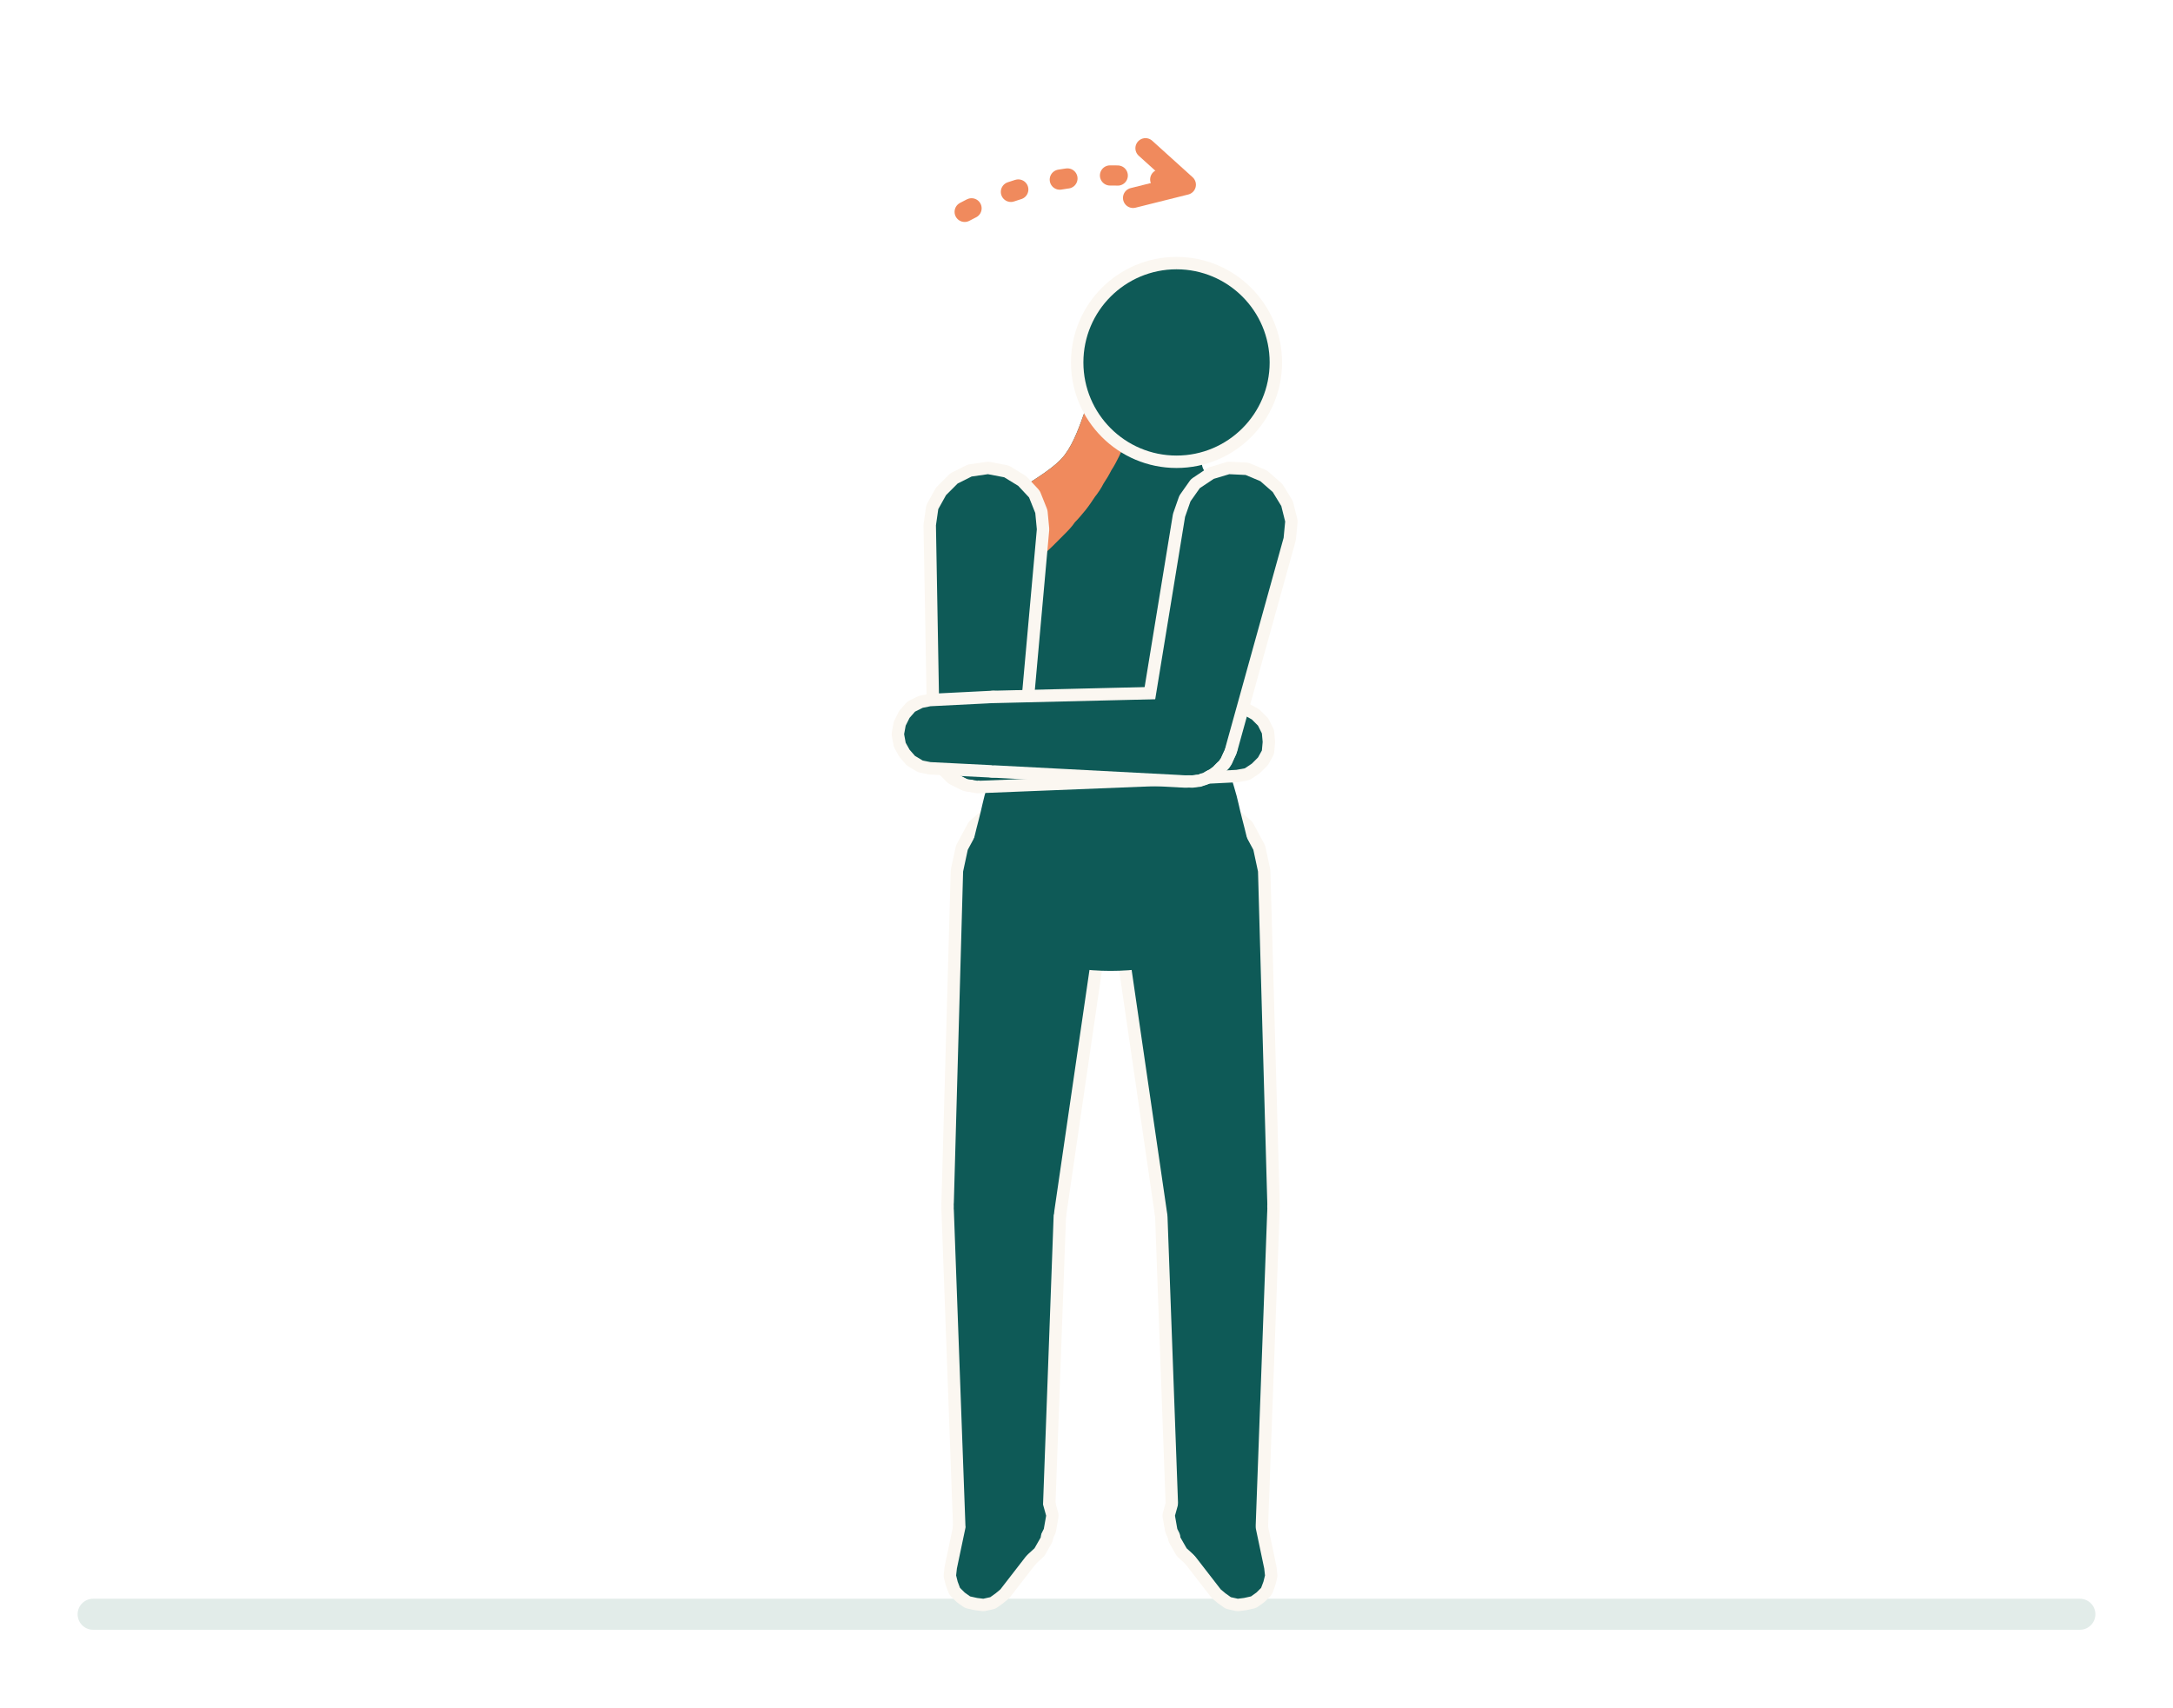
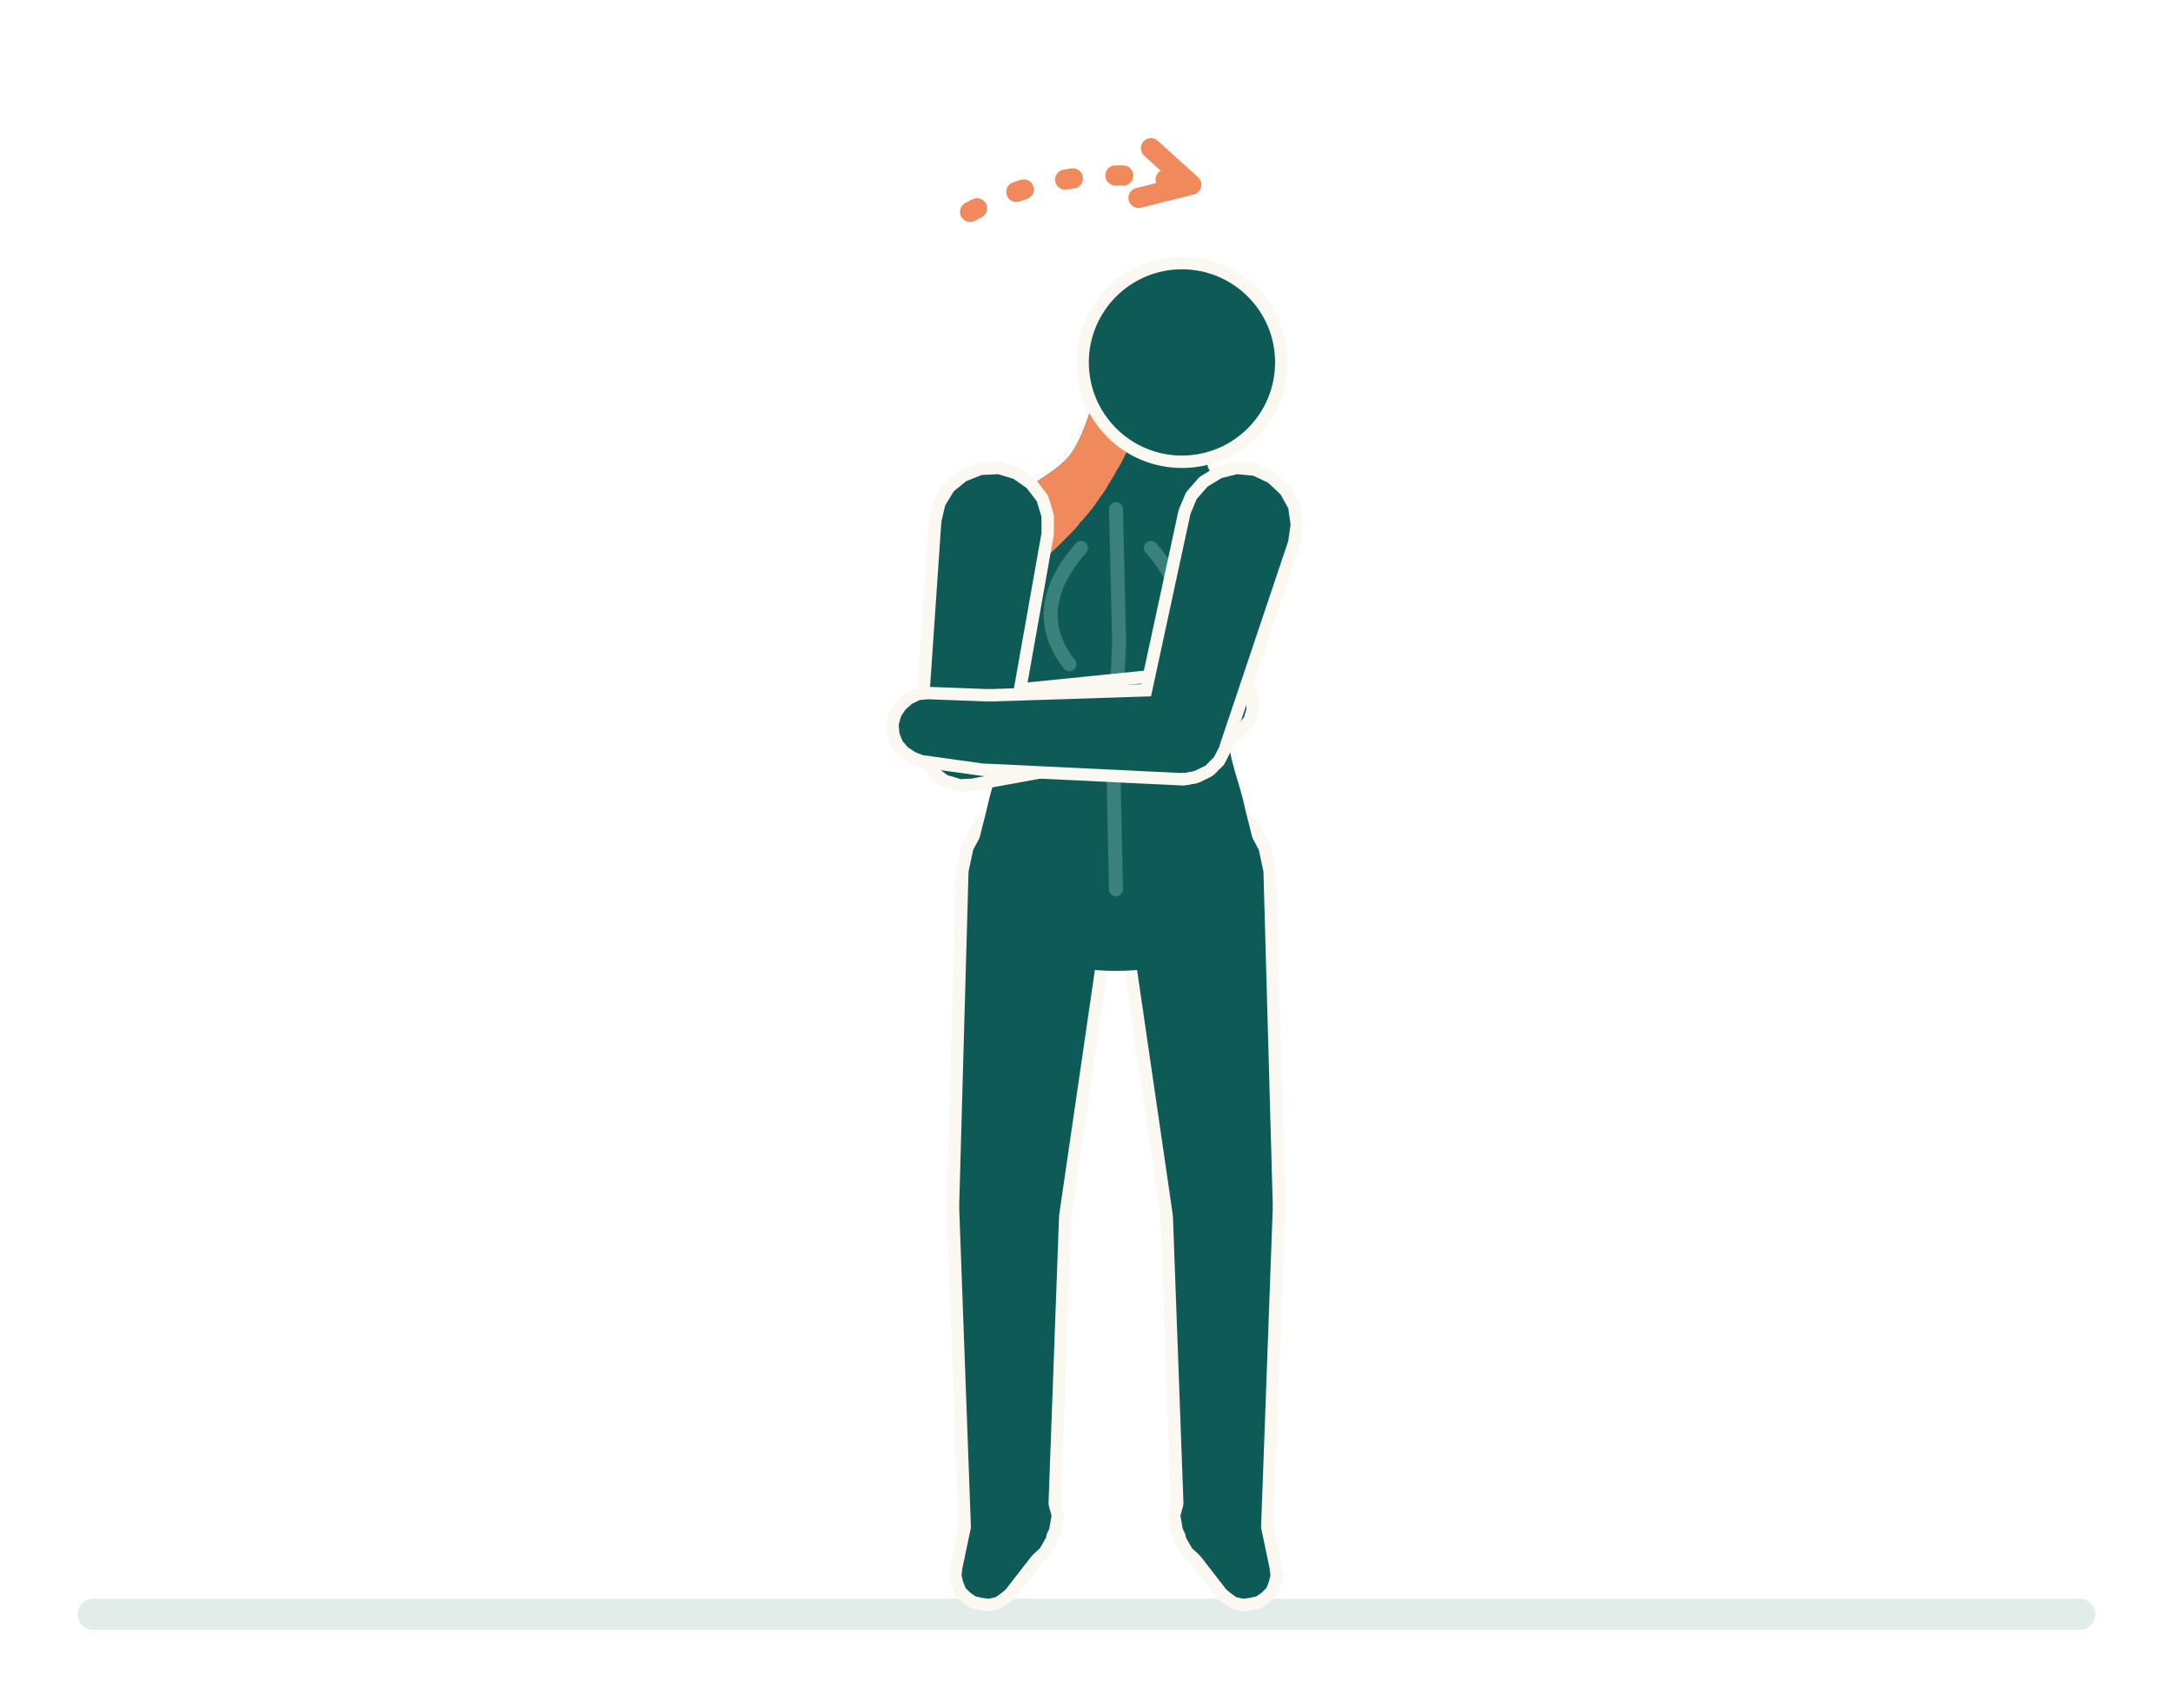
- <svg xmlns="http://www.w3.org/2000/svg" viewBox="-143.1 -112.6 280 220" width="280" height="220">
+ <svg xmlns="http://www.w3.org/2000/svg" viewBox="-143.8 -112.6 280 220" width="280" height="220">
  <defs>
    <clipPath id="ej-090-torso">
      <path d="M9 -50C13.3 -49.7 14.9 -49.4 17 -48.5C19.1 -47.6 21 -46.2 21.5 -44.5C22 -42.7 20.8 -40.7 20 -38C19.2 -35.2 17.4 -31.3 16.5 -28C15.6 -24.7 14.5 -21.2 14.5 -18C14.5 -14.8 15.9 -11.8 16.5 -9C17.1 -6.2 18.1 -3.5 18 -1C17.9 1.5 17.5 4 16 6C14.5 8 11.7 9.9 9 11C6.3 12.1 3 12.5 0 12.5C-3 12.5 -6.3 12.1 -9 11C-11.7 9.9 -14.5 8 -16 6C-17.5 4 -17.9 1.5 -18 -1C-18.1 -3.5 -17.1 -6.2 -16.5 -9C-15.9 -11.8 -14.5 -14.8 -14.5 -18C-14.5 -21.2 -15.6 -24.7 -16.5 -28C-17.4 -31.3 -19.2 -35.2 -20 -38C-20.8 -40.7 -22 -42.7 -21.5 -44.5C-21 -46.2 -19.1 -47.6 -17 -48.5C-14.9 -49.4 -13.3 -49.7 -9 -50C-4.7 -50.2 4.7 -50.2 9 -50Z" />
    </clipPath>
    <clipPath id="ej-090-cuello">
      <path d="M0 -38C-5 -38 -14 -42.8 -15 -45.5C-16 -48.2 -8.3 -50.8 -5.9 -54C-3.5 -57.2 -3 -62.6 -0.7 -64.6C1.7 -66.6 6.3 -67.1 8.5 -65.9C10.6 -64.7 11.9 -59.8 12.5 -57.6C13 -55.4 11.4 -54.6 11.8 -52.6C12.2 -50.6 17 -47.9 15 -45.5C13 -43.1 5 -38 0 -38Z" />
    </clipPath>
  </defs>
-   <line x1="-131.1" y1="95.4" x2="124.9" y2="95.4" stroke="#E2ECE9" stroke-width="4" stroke-linecap="round" />
+   <line x1="-131.8" y1="95.4" x2="124.2" y2="95.4" stroke="#E2ECE9" stroke-width="4" stroke-linecap="round" />
  <g>
    <path d="M-7.3 43.8L-7.9 45.7L-9 47.3L-10.5 48.5L-12.4 49.2L-14.3 49.3L-16.2 48.8L-17.9 47.8L-19.2 46.4L-20 44.6L-20.2 42.6L-19 -0.3L-18.4 -3.1L-17 -5.7L-14.8 -7.6L-12.1 -8.7L-9.2 -9L-6.4 -8.2L-3.9 -6.7L-2.1 -4.4L-1.1 -1.6L-1.1 1.3Z" fill="#FBF7F1" stroke="#FBF7F1" stroke-width="3.2" stroke-linejoin="round" />
    <path d="M-8.8 84L-9 85.5L-9.8 86.9L-10.9 87.9L-12.2 88.6L-13.7 88.8L-15.3 88.6L-16.6 87.9L-17.7 86.9L-18.5 85.5L-18.7 84L-20.2 43.1L-20 41L-19.1 39.1L-17.6 37.6L-15.8 36.7L-13.7 36.3L-11.7 36.7L-9.9 37.6L-8.4 39.1L-7.5 41L-7.3 43.1Z" fill="#FBF7F1" stroke="#FBF7F1" stroke-width="3.2" stroke-linejoin="round" />
    <path d="M-14.2 92.2L-14.8 92.7L-15.5 93.2L-16.4 93.4L-17.2 93.3L-18.1 93.1L-18.8 92.6L-19.4 92L-19.7 91.2L-19.9 90.4L-19.8 89.5L-18.2 81.9L-17.5 80.2L-16.3 78.9L-14.7 78.1L-12.9 77.9L-11.2 78.4L-9.8 79.4L-8.8 80.9L-8.3 82.7L-8.6 84.4L-9.4 86Z" fill="#FBF7F1" stroke="#FBF7F1" stroke-width="3.2" stroke-linejoin="round" />
    <path d="M-7.3 43.8L-7.9 45.7L-9 47.3L-10.5 48.5L-12.4 49.2L-14.3 49.3L-16.2 48.8L-17.9 47.8L-19.2 46.4L-20 44.6L-20.2 42.6L-19 -0.3L-18.4 -3.1L-17 -5.7L-14.8 -7.6L-12.1 -8.7L-9.2 -9L-6.4 -8.2L-3.9 -6.7L-2.1 -4.4L-1.1 -1.6L-1.1 1.3Z" fill="#0E5A57" />
    <path d="M-8.8 84L-9 85.5L-9.8 86.9L-10.9 87.9L-12.2 88.6L-13.7 88.8L-15.3 88.6L-16.6 87.9L-17.7 86.9L-18.5 85.5L-18.7 84L-20.2 43.1L-20 41L-19.1 39.1L-17.6 37.6L-15.8 36.7L-13.7 36.3L-11.7 36.7L-9.9 37.6L-8.4 39.1L-7.5 41L-7.3 43.1Z" fill="#0E5A57" />
    <path d="M-14.2 92.2L-14.8 92.7L-15.5 93.2L-16.4 93.4L-17.2 93.3L-18.1 93.1L-18.8 92.6L-19.4 92L-19.7 91.2L-19.9 90.4L-19.8 89.5L-18.2 81.9L-17.5 80.2L-16.3 78.9L-14.7 78.1L-12.9 77.9L-11.2 78.4L-9.8 79.4L-8.8 80.9L-8.3 82.7L-8.6 84.4L-9.4 86Z" fill="#0E5A57" />
  </g>
  <g>
    <path d="M20.2 42.6L20 44.6L19.2 46.4L17.9 47.8L16.2 48.8L14.3 49.3L12.4 49.2L10.5 48.5L9 47.3L7.9 45.7L7.3 43.8L1.1 1.3L1.1 -1.6L2.1 -4.4L3.9 -6.7L6.4 -8.2L9.2 -9L12.1 -8.7L14.8 -7.6L17 -5.7L18.4 -3.1L19 -0.3Z" fill="#FBF7F1" stroke="#FBF7F1" stroke-width="3.2" stroke-linejoin="round" />
    <path d="M18.7 84L18.5 85.5L17.7 86.9L16.6 87.9L15.3 88.6L13.7 88.8L12.2 88.6L10.9 87.9L9.8 86.9L9 85.5L8.8 84L7.3 43.1L7.5 41L8.4 39.1L9.9 37.6L11.7 36.7L13.7 36.3L15.8 36.7L17.6 37.6L19.1 39.1L20 41L20.2 43.1Z" fill="#FBF7F1" stroke="#FBF7F1" stroke-width="3.2" stroke-linejoin="round" />
    <path d="M19.8 89.5L19.9 90.4L19.7 91.2L19.4 92L18.8 92.6L18.1 93.1L17.2 93.3L16.4 93.4L15.5 93.2L14.8 92.7L14.2 92.2L9.4 86L8.6 84.4L8.3 82.7L8.8 80.9L9.8 79.4L11.2 78.4L12.9 77.9L14.7 78.1L16.3 78.9L17.5 80.2L18.2 81.9Z" fill="#FBF7F1" stroke="#FBF7F1" stroke-width="3.2" stroke-linejoin="round" />
    <path d="M20.2 42.6L20 44.6L19.2 46.4L17.9 47.8L16.2 48.8L14.3 49.3L12.4 49.2L10.5 48.5L9 47.3L7.9 45.7L7.3 43.8L1.1 1.3L1.1 -1.6L2.1 -4.4L3.9 -6.7L6.4 -8.2L9.2 -9L12.1 -8.7L14.8 -7.6L17 -5.7L18.4 -3.1L19 -0.3Z" fill="#0E5A57" />
    <path d="M18.7 84L18.5 85.5L17.7 86.9L16.6 87.9L15.3 88.6L13.7 88.8L12.2 88.6L10.9 87.9L9.8 86.9L9 85.5L8.8 84L7.3 43.1L7.5 41L8.4 39.1L9.9 37.6L11.7 36.7L13.7 36.3L15.8 36.7L17.6 37.6L19.1 39.1L20 41L20.2 43.1Z" fill="#0E5A57" />
    <path d="M19.8 89.5L19.9 90.4L19.7 91.2L19.4 92L18.8 92.6L18.1 93.1L17.2 93.3L16.4 93.4L15.5 93.2L14.8 92.7L14.2 92.2L9.4 86L8.6 84.4L8.3 82.7L8.8 80.9L9.8 79.4L11.2 78.4L12.9 77.9L14.7 78.1L16.3 78.9L17.5 80.2L18.2 81.9Z" fill="#0E5A57" />
  </g>
  <path d="M9 -50C13.3 -49.7 14.9 -49.4 17 -48.5C19.1 -47.6 21 -46.2 21.5 -44.5C22 -42.7 20.8 -40.7 20 -38C19.2 -35.2 17.4 -31.3 16.5 -28C15.6 -24.7 14.5 -21.2 14.5 -18C14.5 -14.8 15.9 -11.8 16.5 -9C17.1 -6.2 18.1 -3.5 18 -1C17.9 1.5 17.5 4 16 6C14.5 8 11.7 9.9 9 11C6.3 12.1 3 12.5 0 12.5C-3 12.5 -6.3 12.1 -9 11C-11.7 9.9 -14.5 8 -16 6C-17.5 4 -17.9 1.5 -18 -1C-18.1 -3.5 -17.1 -6.2 -16.5 -9C-15.9 -11.8 -14.5 -14.8 -14.5 -18C-14.5 -21.2 -15.6 -24.7 -16.5 -28C-17.4 -31.3 -19.2 -35.2 -20 -38C-20.8 -40.7 -22 -42.7 -21.5 -44.5C-21 -46.2 -19.1 -47.6 -17 -48.5C-14.9 -49.4 -13.3 -49.7 -9 -50C-4.7 -50.2 4.7 -50.2 9 -50Z" fill="#0E5A57" />
  <path d="M0 -38C-5 -38 -14 -42.8 -15 -45.5C-16 -48.2 -8.3 -50.8 -5.9 -54C-3.5 -57.2 -3 -62.6 -0.7 -64.6C1.7 -66.6 6.3 -67.1 8.5 -65.9C10.6 -64.7 11.9 -59.8 12.5 -57.6C13 -55.4 11.4 -54.6 11.8 -52.6C12.2 -50.6 17 -47.9 15 -45.5C13 -43.1 5 -38 0 -38Z" fill="#0E5A57" />
  <path d="M-10.8 -39.3C-9.1 -37.5 -9.6 -40.2 -9.1 -40.7C-8.6 -41.2 -8 -41.7 -7.5 -42.2C-7 -42.7 -6.5 -43.2 -6 -43.7C-5.5 -44.2 -5 -44.7 -4.6 -45.3C-4.1 -45.8 -3.7 -46.3 -3.2 -46.9C-2.8 -47.4 -2.4 -48 -2 -48.6C-1.6 -49.1 -1.2 -49.7 -0.9 -50.3C-0.5 -50.9 -0.2 -51.4 0.1 -52C0.5 -52.6 0.8 -53.2 1.1 -53.8C1.4 -54.4 1.6 -55 1.9 -55.6C2.1 -56.3 2.4 -56.9 2.6 -57.5C2.8 -58.1 3 -58.8 3.2 -59.4C3.4 -60 3.6 -60.7 3.7 -61.3C3.9 -62 5.7 -62.5 4.2 -63.2C2.6 -64 -3.8 -65.8 -5.5 -66C-7.2 -66.2 -5.9 -65.1 -6.1 -64.6C-6.3 -64.2 -6.5 -63.8 -6.7 -63.4C-7 -62.9 -7.2 -62.5 -7.4 -62.1C-7.7 -61.7 -8 -61.4 -8.2 -61C-8.5 -60.6 -8.8 -60.2 -9.1 -59.9C-9.3 -59.5 -9.6 -59.1 -9.9 -58.8C-10.2 -58.5 -10.6 -58.1 -10.9 -57.8C-11.2 -57.4 -11.5 -57.1 -11.9 -56.8C-12.2 -56.5 -12.6 -56.2 -12.9 -55.9C-13.3 -55.6 -13.7 -55.3 -14.1 -55C-14.5 -54.7 -14.8 -54.4 -15.3 -54.1C-15.7 -53.8 -16.1 -53.5 -16.5 -53.3C-16.9 -53 -17.4 -52.7 -17.8 -52.5C-18.3 -52.2 -20.4 -53.9 -19.2 -51.7C-18.1 -49.5 -12.5 -41.1 -10.8 -39.3Z" fill="#F08A5D" clip-path="url(#ej-090-cuello)" />
+   <g opacity=".9">
+     <path d="M0 -47L0.4 -30L-0.3 -12L0 2" fill="none" stroke="#3F8580" stroke-width="1.8" stroke-linecap="round" stroke-linejoin="round" />
+     <path d="M-4.5 -42Q-11.5 -34 -6 -27" fill="none" stroke="#3F8580" stroke-width="1.8" stroke-linecap="round" />
+     <path d="M4.5 -42Q11.5 -34 6 -27" fill="none" stroke="#3F8580" stroke-width="1.8" stroke-linecap="round" />
+   </g>
  <circle cx="8.5" cy="-65.9" r="12" fill="#0E5A57" stroke="#FBF7F1" stroke-width="3.2" paint-order="stroke" />
  <g>
-     <path d="M-12 -16.6L-12.4 -15.1L-13.1 -13.8L-14.3 -12.8L-15.7 -12.2L-17.2 -12L-18.6 -12.3L-20 -13L-21 -14.1L-21.7 -15.4L-22 -16.9L-22.5 -44.9L-22.2 -47L-21.2 -48.8L-19.7 -50.3L-17.9 -51.2L-15.8 -51.5L-13.7 -51.1L-11.9 -50L-10.5 -48.5L-9.7 -46.5L-9.5 -44.4Z" fill="#FBF7F1" stroke="#FBF7F1" stroke-width="3.2" stroke-linejoin="round" />
-     <path d="M8.2 -21L9.4 -20.8L10.5 -20.2L11.3 -19.3L11.8 -18.2L12 -17L11.8 -15.8L11.3 -14.7L10.5 -13.8L9.4 -13.3L8.2 -13L-16.8 -12L-18.4 -12.2L-19.8 -12.9L-21 -14L-21.7 -15.4L-22 -17L-21.7 -18.6L-21 -20L-19.8 -21.1L-18.4 -21.8L-16.8 -22Z" fill="#FBF7F1" stroke="#FBF7F1" stroke-width="3.2" stroke-linejoin="round" />
-     <path d="M16.2 -20.6L17.3 -20.4L18.2 -19.9L19 -19.1L19.5 -18.1L19.6 -17L19.5 -15.9L19 -15L18.2 -14.2L17.3 -13.6L16.2 -13.4L8.2 -13L6.9 -13.2L5.8 -13.7L4.8 -14.6L4.2 -15.7L4 -17L4.2 -18.3L4.8 -19.4L5.8 -20.3L6.9 -20.9L8.2 -21Z" fill="#FBF7F1" stroke="#FBF7F1" stroke-width="3.2" stroke-linejoin="round" />
-     <path d="M-12 -16.6L-12.4 -15.1L-13.1 -13.8L-14.3 -12.8L-15.7 -12.2L-17.2 -12L-18.6 -12.3L-20 -13L-21 -14.1L-21.7 -15.4L-22 -16.9L-22.5 -44.9L-22.2 -47L-21.2 -48.8L-19.7 -50.3L-17.9 -51.2L-15.8 -51.5L-13.7 -51.1L-11.9 -50L-10.5 -48.5L-9.7 -46.5L-9.5 -44.4Z" fill="#0E5A57" />
-     <path d="M8.2 -21L9.4 -20.8L10.5 -20.2L11.3 -19.3L11.8 -18.2L12 -17L11.8 -15.8L11.3 -14.7L10.5 -13.8L9.4 -13.3L8.2 -13L-16.8 -12L-18.4 -12.2L-19.8 -12.9L-21 -14L-21.7 -15.4L-22 -17L-21.7 -18.6L-21 -20L-19.8 -21.1L-18.4 -21.8L-16.8 -22Z" fill="#0E5A57" />
-     <path d="M16.2 -20.6L17.3 -20.4L18.2 -19.9L19 -19.1L19.5 -18.1L19.6 -17L19.5 -15.9L19 -15L18.2 -14.2L17.3 -13.6L16.2 -13.4L8.2 -13L6.9 -13.2L5.8 -13.7L4.8 -14.6L4.2 -15.7L4 -17L4.2 -18.3L4.8 -19.4L5.8 -20.3L6.9 -20.9L8.2 -21Z" fill="#0E5A57" />
+     <path d="M-14.5 -16.3L-15 -14.9L-15.9 -13.7L-17.1 -12.8L-18.5 -12.3L-20 -12.2L-21.5 -12.7L-22.7 -13.5L-23.7 -14.6L-24.3 -16L-24.4 -17.6L-22.5 -45.4L-22 -47.5L-20.9 -49.3L-19.3 -50.6L-17.3 -51.4L-15.2 -51.5L-13.2 -50.9L-11.5 -49.7L-10.2 -48L-9.6 -46L-9.6 -43.9Z" fill="#FBF7F1" stroke="#FBF7F1" stroke-width="3.2" stroke-linejoin="round" />
+     <path d="M4.9 -24.7L6.2 -24.6L7.3 -24.2L8.3 -23.4L9 -22.4L9.3 -21.2L9.3 -20L8.9 -18.9L8.2 -17.9L7.2 -17.2L6.1 -16.8L-18.5 -12.3L-20.1 -12.3L-21.7 -12.7L-23 -13.7L-23.9 -15L-24.4 -16.5L-24.3 -18.1L-23.8 -19.6L-22.8 -20.9L-21.5 -21.8L-19.9 -22.2Z" fill="#FBF7F1" stroke="#FBF7F1" stroke-width="3.2" stroke-linejoin="round" />
+     <path d="M12.9 -25.4L14 -25.3L15.1 -24.9L15.9 -24.2L16.5 -23.3L16.8 -22.3L16.8 -21.2L16.5 -20.2L15.8 -19.3L15 -18.6L13.9 -18.3L6.1 -16.8L4.8 -16.7L3.6 -17.1L2.5 -17.9L1.8 -18.9L1.4 -20.1L1.4 -21.4L1.9 -22.6L2.7 -23.6L3.7 -24.4L5 -24.7Z" fill="#FBF7F1" stroke="#FBF7F1" stroke-width="3.2" stroke-linejoin="round" />
+     <path d="M-14.5 -16.3L-15 -14.9L-15.9 -13.7L-17.1 -12.8L-18.5 -12.3L-20 -12.2L-21.5 -12.7L-22.7 -13.5L-23.7 -14.6L-24.3 -16L-24.4 -17.6L-22.5 -45.4L-22 -47.5L-20.9 -49.3L-19.3 -50.6L-17.3 -51.4L-15.2 -51.5L-13.2 -50.9L-11.5 -49.7L-10.2 -48L-9.6 -46L-9.6 -43.9Z" fill="#0E5A57" />
+     <path d="M4.9 -24.7L6.2 -24.6L7.3 -24.2L8.3 -23.4L9 -22.4L9.3 -21.2L9.3 -20L8.9 -18.9L8.2 -17.9L7.2 -17.2L6.1 -16.8L-18.5 -12.3L-20.1 -12.3L-21.7 -12.7L-23 -13.7L-23.9 -15L-24.4 -16.5L-24.3 -18.1L-23.8 -19.6L-22.8 -20.9L-21.5 -21.8L-19.9 -22.2Z" fill="#0E5A57" />
+     <path d="M12.9 -25.4L14 -25.3L15.1 -24.9L15.9 -24.2L16.5 -23.3L16.8 -22.3L16.8 -21.2L16.5 -20.2L15.8 -19.3L15 -18.6L13.9 -18.3L6.1 -16.8L4.8 -16.7L3.6 -17.1L2.5 -17.9L1.8 -18.9L1.4 -20.1L1.4 -21.4L1.9 -22.6L2.7 -23.6L3.7 -24.4L5 -24.7Z" fill="#0E5A57" />
  </g>
  <g>
-     <path d="M14.8 -16.3L14.2 -14.9L13.2 -13.8L11.9 -13L10.5 -12.7L9 -12.8L7.5 -13.3L6.4 -14.2L5.5 -15.5L5.1 -16.9L5.1 -18.5L9.6 -46L10.3 -48L11.5 -49.7L13.3 -50.9L15.3 -51.5L17.4 -51.4L19.3 -50.6L20.9 -49.2L22 -47.4L22.5 -45.4L22.3 -43.3Z" fill="#FBF7F1" stroke="#FBF7F1" stroke-width="3.2" stroke-linejoin="round" />
-     <path d="M-15.2 -14L-16.4 -14.3L-17.5 -14.9L-18.3 -15.8L-18.8 -16.9L-19 -18.1L-18.8 -19.3L-18.2 -20.4L-17.4 -21.2L-16.3 -21.8L-15.1 -22L9.9 -22.6L11.5 -22.4L12.9 -21.7L14.1 -20.6L14.8 -19.2L15 -17.6L14.7 -16L14 -14.6L12.8 -13.5L11.3 -12.8L9.7 -12.7Z" fill="#FBF7F1" stroke="#FBF7F1" stroke-width="3.2" stroke-linejoin="round" />
-     <path d="M-23.2 -14.4L-24.2 -14.6L-25.2 -15.2L-25.9 -16L-26.4 -16.9L-26.6 -18L-26.4 -19.1L-25.9 -20.1L-25.2 -20.9L-24.2 -21.4L-23.2 -21.6L-15.2 -22L-13.9 -21.9L-12.7 -21.3L-11.8 -20.4L-11.2 -19.3L-11 -18L-11.2 -16.7L-11.8 -15.6L-12.7 -14.7L-13.9 -14.2L-15.2 -14Z" fill="#FBF7F1" stroke="#FBF7F1" stroke-width="3.2" stroke-linejoin="round" />
-     <path d="M14.8 -16.3L14.2 -14.9L13.2 -13.8L11.9 -13L10.5 -12.7L9 -12.8L7.5 -13.3L6.4 -14.2L5.5 -15.5L5.1 -16.9L5.1 -18.5L9.6 -46L10.3 -48L11.5 -49.7L13.3 -50.9L15.3 -51.5L17.4 -51.4L19.3 -50.6L20.9 -49.2L22 -47.4L22.5 -45.4L22.3 -43.3Z" fill="#0E5A57" />
-     <path d="M-15.2 -14L-16.4 -14.3L-17.5 -14.9L-18.3 -15.8L-18.8 -16.9L-19 -18.1L-18.8 -19.3L-18.2 -20.4L-17.4 -21.2L-16.3 -21.8L-15.1 -22L9.9 -22.6L11.5 -22.4L12.9 -21.7L14.1 -20.6L14.8 -19.2L15 -17.6L14.7 -16L14 -14.6L12.8 -13.5L11.3 -12.8L9.7 -12.7Z" fill="#0E5A57" />
-     <path d="M-23.2 -14.4L-24.2 -14.6L-25.2 -15.2L-25.9 -16L-26.4 -16.9L-26.6 -18L-26.4 -19.1L-25.9 -20.1L-25.2 -20.9L-24.2 -21.4L-23.2 -21.6L-15.2 -22L-13.9 -21.9L-12.7 -21.3L-11.8 -20.4L-11.2 -19.3L-11 -18L-11.2 -16.7L-11.8 -15.6L-12.7 -14.7L-13.9 -14.2L-15.2 -14Z" fill="#0E5A57" />
+     <path d="M13.3 -16.4L12.6 -15.1L11.6 -14L10.2 -13.3L8.8 -13L7.3 -13.2L5.9 -13.8L4.7 -14.8L4 -16.1L3.6 -17.6L3.7 -19.1L9.6 -46.4L10.4 -48.3L11.8 -49.9L13.6 -51L15.6 -51.5L17.7 -51.3L19.6 -50.4L21.2 -48.9L22.2 -47.1L22.5 -45L22.2 -42.9Z" fill="#FBF7F1" stroke="#FBF7F1" stroke-width="3.2" stroke-linejoin="round" />
+     <path d="M-16.6 -14.2L-17.8 -14.5L-18.9 -15.1L-19.7 -15.9L-20.2 -17L-20.4 -18.2L-20.2 -19.4L-19.7 -20.5L-18.8 -21.4L-17.7 -22L-16.5 -22.2L8.4 -23L10 -22.8L11.5 -22.1L12.6 -21L13.3 -19.5L13.6 -18L13.3 -16.4L12.6 -15L11.4 -13.9L9.9 -13.2L8.3 -13Z" fill="#FBF7F1" stroke="#FBF7F1" stroke-width="3.2" stroke-linejoin="round" />
+     <path d="M-24.9 -15.3L-25.9 -15.7L-26.8 -16.3L-27.5 -17.1L-27.9 -18.1L-28 -19.2L-27.7 -20.3L-27.1 -21.2L-26.3 -21.9L-25.3 -22.4L-24.2 -22.5L-16.3 -22.2L-15 -22L-13.9 -21.3L-13 -20.3L-12.5 -19.1L-12.4 -17.9L-12.7 -16.6L-13.4 -15.5L-14.5 -14.7L-15.7 -14.3L-17 -14.2Z" fill="#FBF7F1" stroke="#FBF7F1" stroke-width="3.2" stroke-linejoin="round" />
+     <path d="M13.3 -16.4L12.6 -15.1L11.6 -14L10.2 -13.3L8.8 -13L7.3 -13.2L5.9 -13.8L4.7 -14.8L4 -16.1L3.6 -17.6L3.7 -19.1L9.6 -46.4L10.4 -48.3L11.8 -49.9L13.6 -51L15.6 -51.5L17.7 -51.3L19.6 -50.4L21.2 -48.9L22.2 -47.1L22.5 -45L22.2 -42.9Z" fill="#0E5A57" />
+     <path d="M-16.6 -14.2L-17.8 -14.5L-18.9 -15.1L-19.7 -15.9L-20.2 -17L-20.4 -18.2L-20.2 -19.4L-19.7 -20.5L-18.8 -21.4L-17.7 -22L-16.5 -22.2L8.4 -23L10 -22.8L11.5 -22.1L12.6 -21L13.3 -19.5L13.6 -18L13.3 -16.4L12.6 -15L11.4 -13.9L9.9 -13.2L8.3 -13Z" fill="#0E5A57" />
+     <path d="M-24.9 -15.3L-25.9 -15.7L-26.8 -16.3L-27.5 -17.1L-27.9 -18.1L-28 -19.2L-27.7 -20.3L-27.1 -21.2L-26.3 -21.9L-25.3 -22.4L-24.2 -22.5L-16.3 -22.2L-15 -22L-13.9 -21.3L-13 -20.3L-12.5 -19.1L-12.4 -17.9L-12.7 -16.6L-13.4 -15.5L-14.5 -14.7L-15.7 -14.3L-17 -14.2Z" fill="#0E5A57" />
  </g>
  <path d="M-18.8 -85.3A40 40 0 0 1 9.7 -88.8" fill="none" stroke="#F08A5D" stroke-width="2.6" stroke-linecap="round" stroke-dasharray="1 5.5" />
  <path d="M2.9 -87.1L9.7 -88.8L4.5 -93.5" fill="none" stroke="#F08A5D" stroke-width="2.6" stroke-linecap="round" stroke-linejoin="round" />
</svg>
